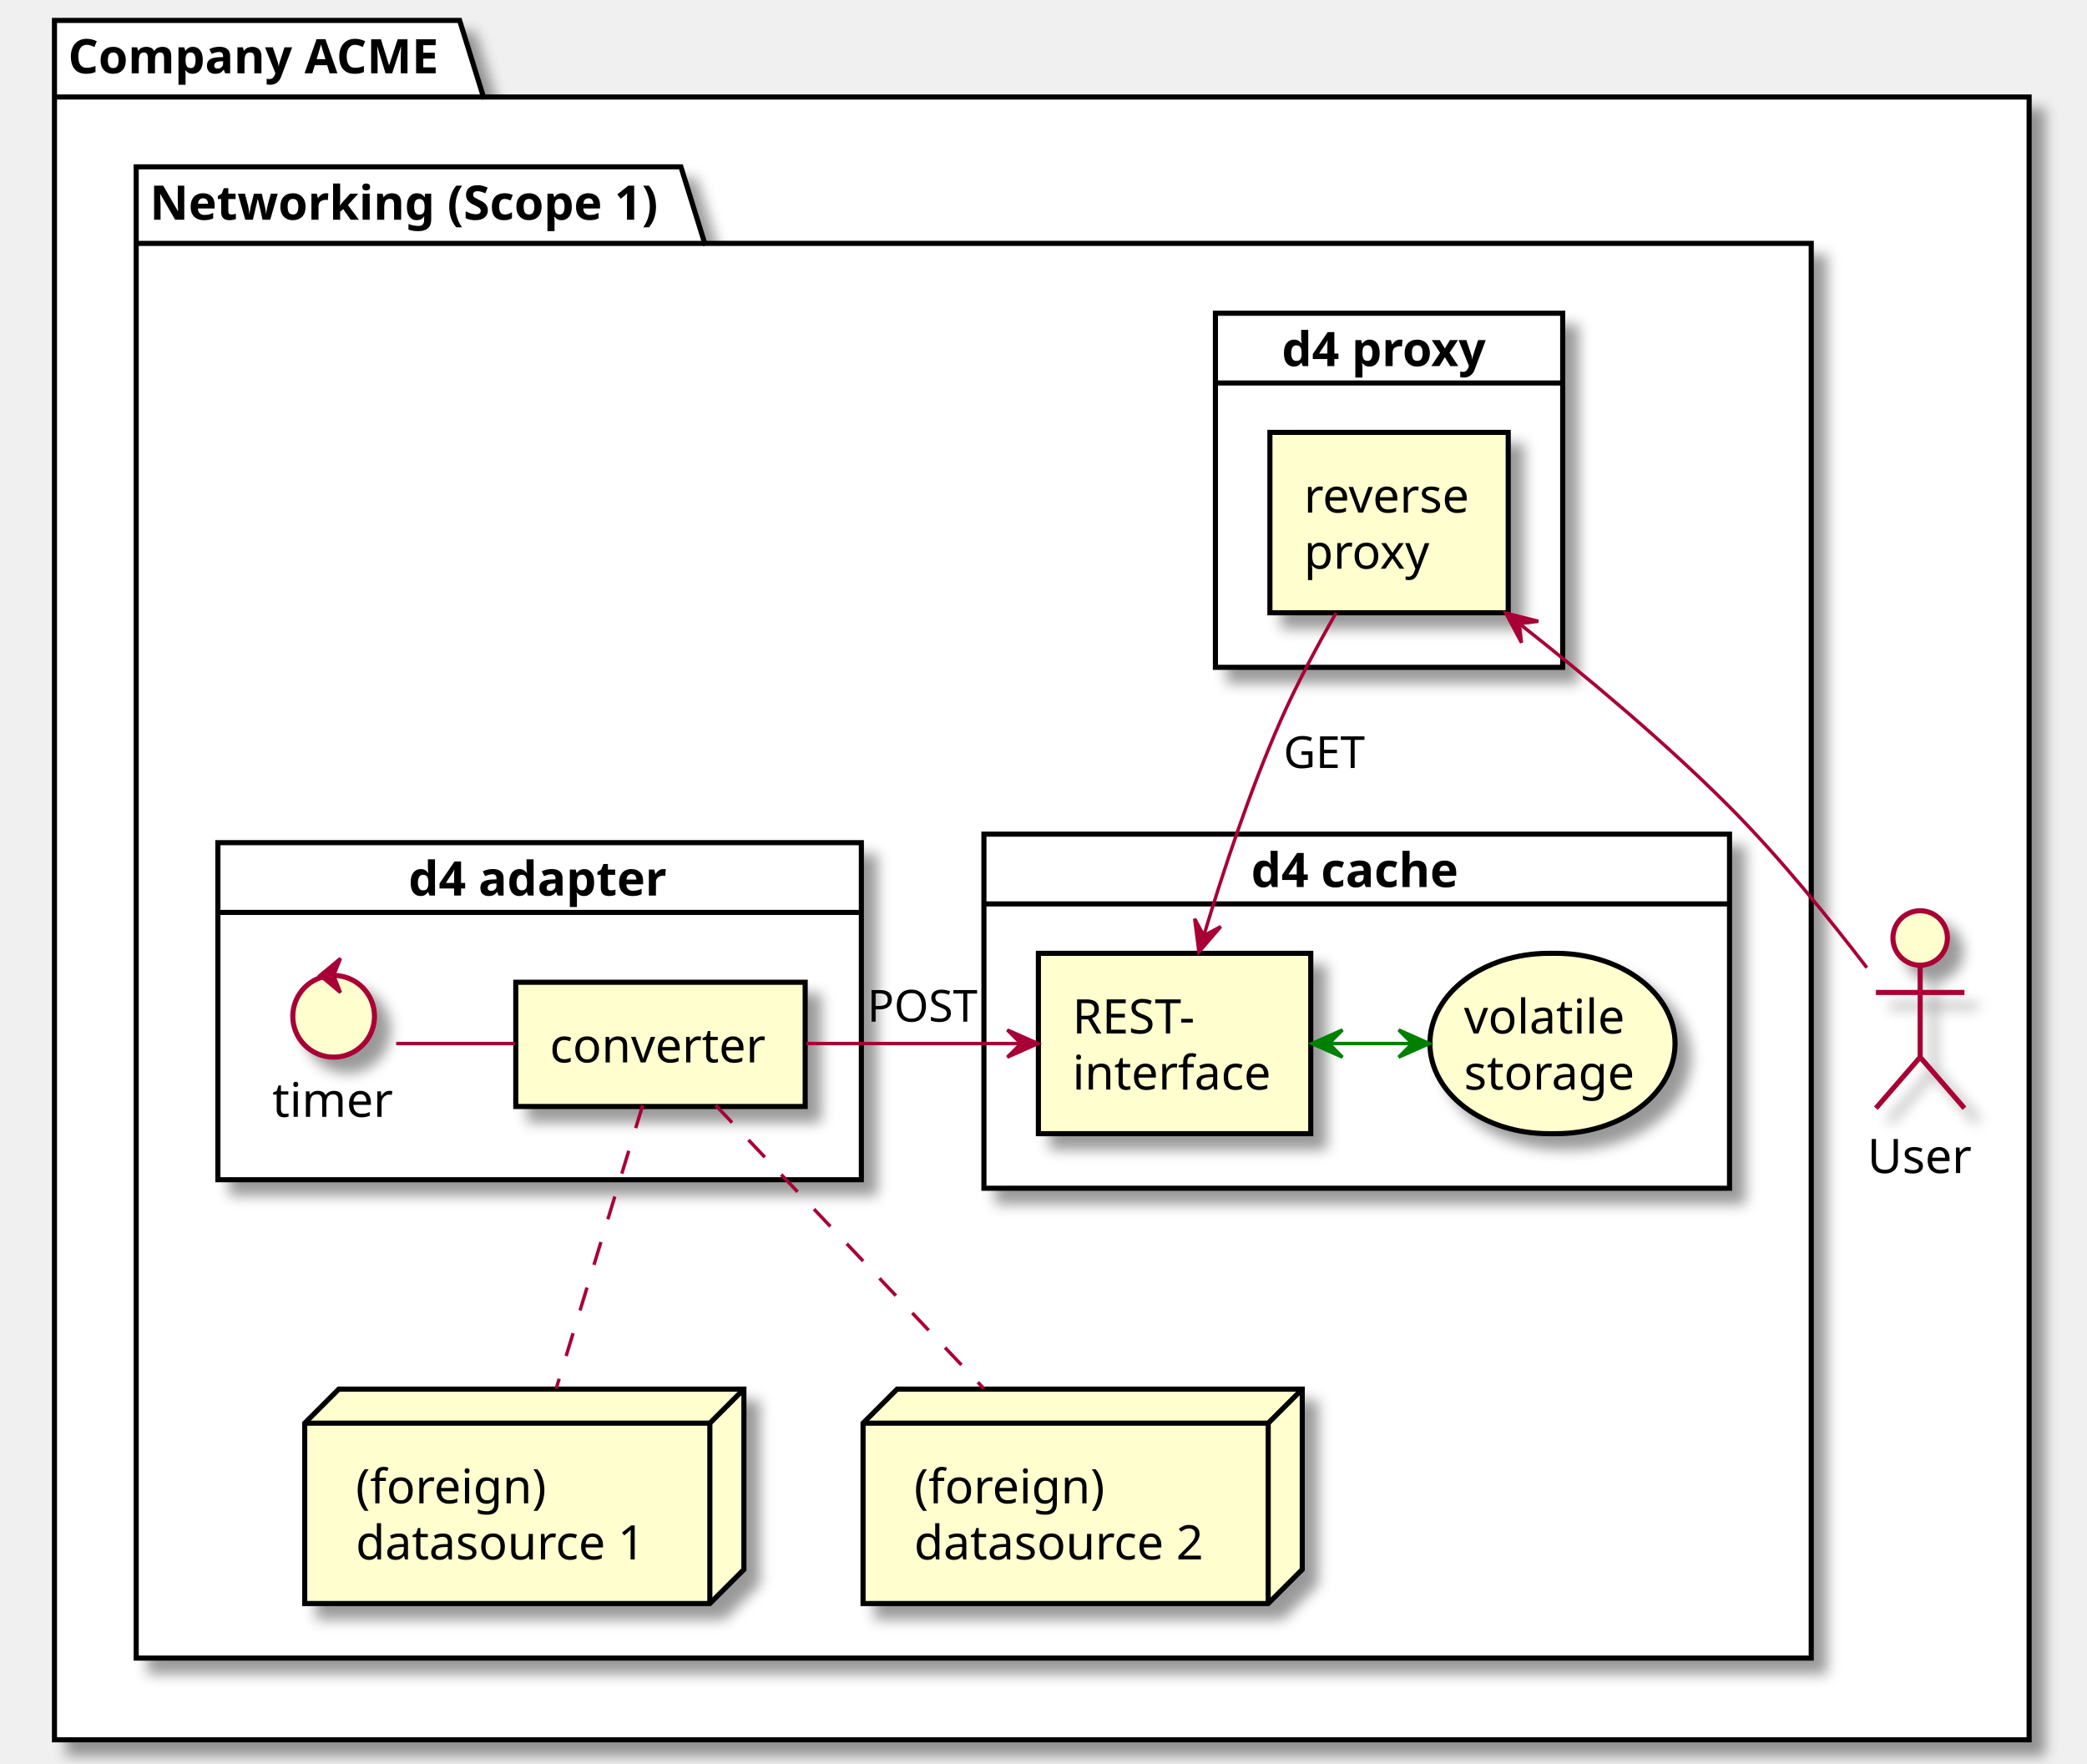
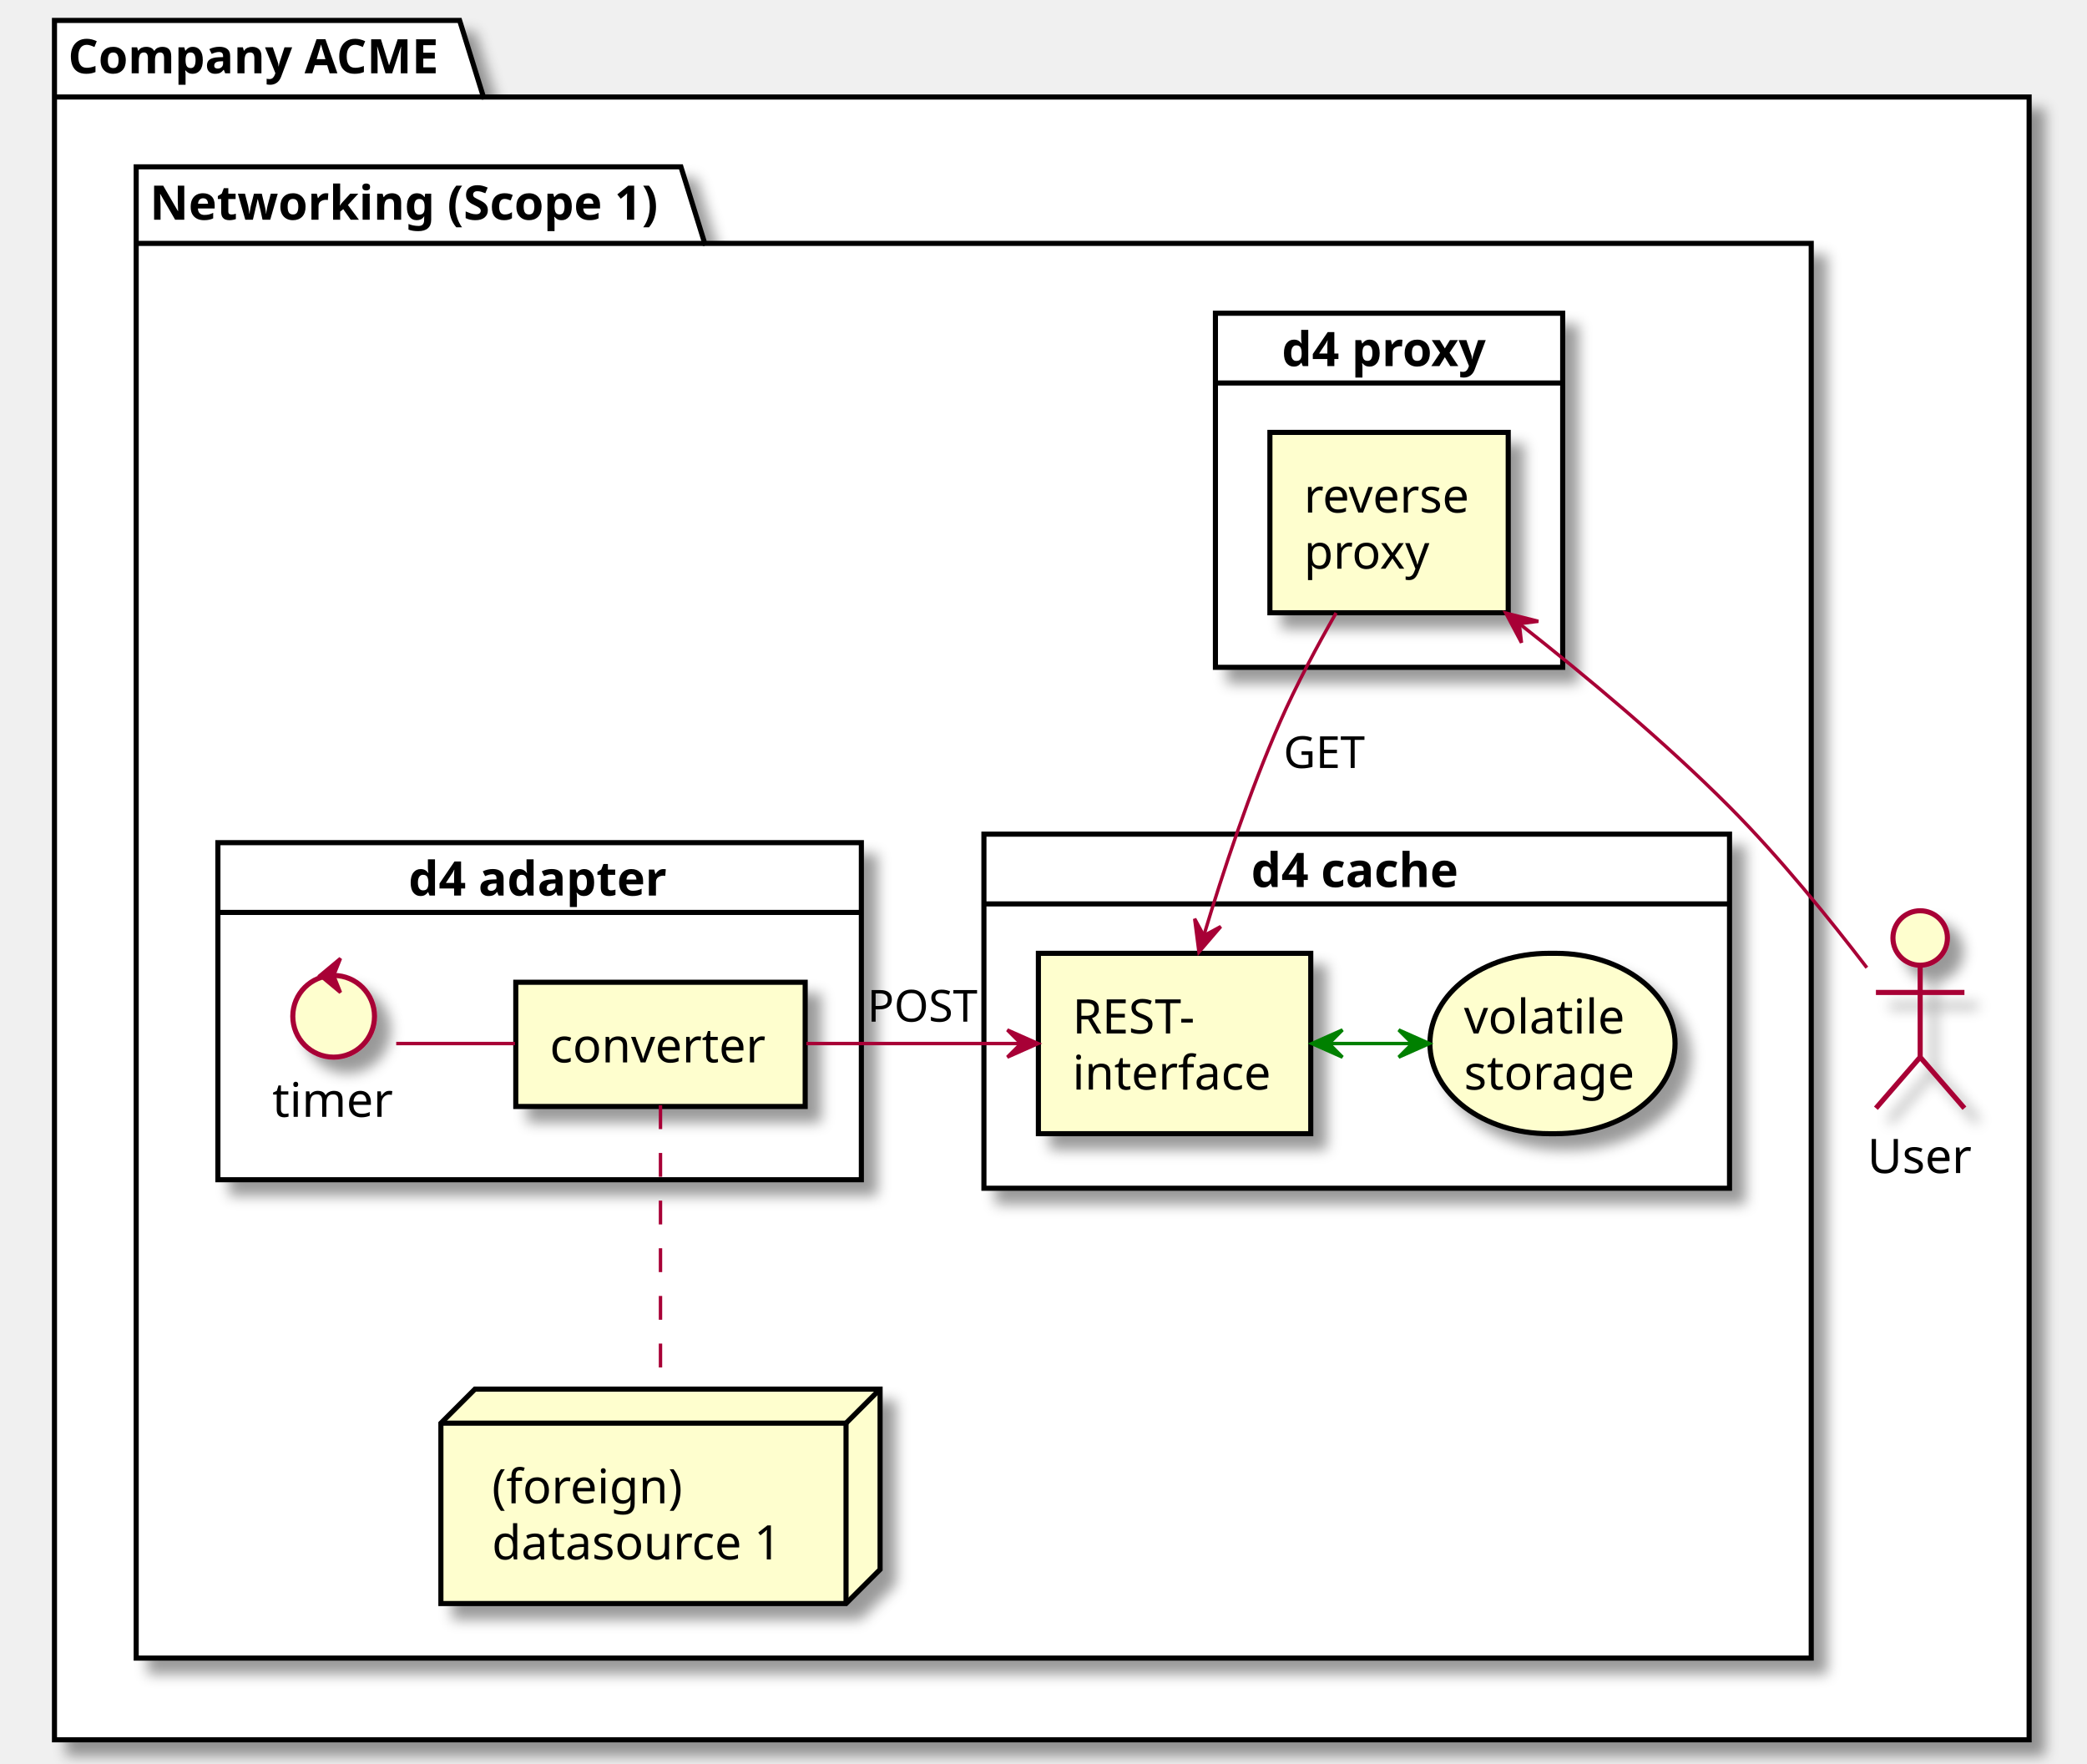
<svg xmlns="http://www.w3.org/2000/svg" contentScriptType="application/ecmascript" contentStyleType="text/css" height="518px" preserveAspectRatio="none" style="width:613px;height:518px;background:#FFFFFF;" version="1.1" viewBox="0 0 613 518" width="613px" zoomAndPan="magnify">
  <defs>
-     <filter height="300%" id="f1k8ewjq1y8826" width="300%" x="-1" y="-1">
+     <filter height="300%" id="fo3owjv26n3cz" width="300%" x="-1" y="-1">
      <feGaussianBlur result="blurOut" stdDeviation="2.0" />
      <feColorMatrix in="blurOut" result="blurOut2" type="matrix" values="0 0 0 0 0 0 0 0 0 0 0 0 0 0 0 0 0 0 .4 0" />
      <feOffset dx="4.0" dy="4.0" in="blurOut2" result="blurOut3" />
      <feBlend in="SourceGraphic" in2="blurOut3" mode="normal" />
    </filter>
  </defs>
  <g>
-     <polygon fill="#FFFFFF" filter="url(#f1k8ewjq1y8826)" points="16,6,135,6,142,28.488,596,28.488,596,511,16,511,16,6" style="stroke:#000000;stroke-width:1.5;" />
+     <polygon fill="#FFFFFF" filter="url(#fo3owjv26n3cz)" points="16,6,135,6,142,28.488,596,28.488,596,511,16,511,16,6" style="stroke:#000000;stroke-width:1.5;" />
    <line style="stroke:#000000;stroke-width:1.5;" x1="16" x2="142" y1="28.488" y2="28.488" />
    <text fill="#000000" font-family="sans-serif" font-size="14" font-weight="bold" lengthAdjust="spacing" textLength="113" x="20" y="21.535">Company ACME</text>
-     <polygon fill="#FFFFFF" filter="url(#f1k8ewjq1y8826)" points="40,49,200,49,207,71.488,532,71.488,532,487,40,487,40,49" style="stroke:#000000;stroke-width:1.5;" />
+     <polygon fill="#FFFFFF" filter="url(#fo3owjv26n3cz)" points="40,49,200,49,207,71.488,532,71.488,532,487,40,487,40,49" style="stroke:#000000;stroke-width:1.5;" />
    <line style="stroke:#000000;stroke-width:1.5;" x1="40" x2="207" y1="71.488" y2="71.488" />
    <text fill="#000000" font-family="sans-serif" font-size="14" font-weight="bold" lengthAdjust="spacing" textLength="154" x="44" y="64.535">Networking (Scope 1)</text>
-     <rect fill="#FFFFFF" filter="url(#f1k8ewjq1y8826)" height="104" style="stroke:#000000;stroke-width:1.5;" width="102" x="357" y="92" />
+     <rect fill="#FFFFFF" filter="url(#fo3owjv26n3cz)" height="104" style="stroke:#000000;stroke-width:1.5;" width="102" x="357" y="92" />
    <line style="stroke:#000000;stroke-width:1.5;" x1="357" x2="459" y1="112.488" y2="112.488" />
    <text fill="#000000" font-family="sans-serif" font-size="14" font-weight="bold" lengthAdjust="spacing" textLength="63" x="376.5" y="107.535">d4 proxy</text>
-     <rect fill="#FFFFFF" filter="url(#f1k8ewjq1y8826)" height="104" style="stroke:#000000;stroke-width:1.5;" width="219" x="289" y="245" />
+     <rect fill="#FFFFFF" filter="url(#fo3owjv26n3cz)" height="104" style="stroke:#000000;stroke-width:1.5;" width="219" x="289" y="245" />
    <line style="stroke:#000000;stroke-width:1.5;" x1="289" x2="508" y1="265.488" y2="265.488" />
    <text fill="#000000" font-family="sans-serif" font-size="14" font-weight="bold" lengthAdjust="spacing" textLength="62" x="367.5" y="260.535">d4 cache</text>
-     <rect fill="#FFFFFF" filter="url(#f1k8ewjq1y8826)" height="99" style="stroke:#000000;stroke-width:1.5;" width="189" x="64" y="247.5" />
+     <rect fill="#FFFFFF" filter="url(#fo3owjv26n3cz)" height="99" style="stroke:#000000;stroke-width:1.5;" width="189" x="64" y="247.5" />
    <line style="stroke:#000000;stroke-width:1.5;" x1="64" x2="253" y1="267.988" y2="267.988" />
    <text fill="#000000" font-family="sans-serif" font-size="14" font-weight="bold" lengthAdjust="spacing" textLength="77" x="120" y="263.035">d4 adapter</text>
-     <ellipse cx="564" cy="275.5" fill="#FEFECE" filter="url(#f1k8ewjq1y8826)" rx="8" ry="8" style="stroke:#A80036;stroke-width:1.5;" />
-     <path d="M564,283.5 L564,310.5 M551,291.5 L577,291.5 M564,310.5 L551,325.5 M564,310.5 L577,325.5 " fill="none" filter="url(#f1k8ewjq1y8826)" style="stroke:#A80036;stroke-width:1.5;" />
+     <ellipse cx="564" cy="275.5" fill="#FEFECE" filter="url(#fo3owjv26n3cz)" rx="8" ry="8" style="stroke:#A80036;stroke-width:1.5;" />
+     <path d="M564,283.5 L564,310.5 M551,291.5 L577,291.5 M564,310.5 L551,325.5 M564,310.5 L577,325.5 " fill="none" filter="url(#fo3owjv26n3cz)" style="stroke:#A80036;stroke-width:1.5;" />
    <text fill="#000000" font-family="sans-serif" font-size="14" lengthAdjust="spacing" textLength="31" x="548.5" y="344.535">User</text>
-     <polygon fill="#FEFECE" filter="url(#f1k8ewjq1y8826)" points="89.5,418,99.5,408,218.5,408,218.5,460.977,208.5,470.977,89.5,470.977,89.5,418" style="stroke:#000000;stroke-width:1.5;" />
-     <line style="stroke:#000000;stroke-width:1.5;" x1="208.5" x2="218.5" y1="418" y2="408" />
-     <line style="stroke:#000000;stroke-width:1.5;" x1="89.5" x2="208.5" y1="418" y2="418" />
-     <line style="stroke:#000000;stroke-width:1.5;" x1="208.5" x2="208.5" y1="418" y2="470.977" />
-     <text fill="#000000" font-family="sans-serif" font-size="14" lengthAdjust="spacing" textLength="60" x="104.5" y="441.535">(foreign)</text>
-     <text fill="#000000" font-family="sans-serif" font-size="14" lengthAdjust="spacing" textLength="89" x="104.5" y="458.023">datasource 1</text>
-     <polygon fill="#FEFECE" filter="url(#f1k8ewjq1y8826)" points="253.5,418,263.5,408,382.5,408,382.5,460.977,372.5,470.977,253.5,470.977,253.5,418" style="stroke:#000000;stroke-width:1.5;" />
-     <line style="stroke:#000000;stroke-width:1.5;" x1="372.5" x2="382.5" y1="418" y2="408" />
-     <line style="stroke:#000000;stroke-width:1.5;" x1="253.5" x2="372.5" y1="418" y2="418" />
-     <line style="stroke:#000000;stroke-width:1.5;" x1="372.5" x2="372.5" y1="418" y2="470.977" />
-     <text fill="#000000" font-family="sans-serif" font-size="14" lengthAdjust="spacing" textLength="60" x="268.5" y="441.535">(foreign)</text>
-     <text fill="#000000" font-family="sans-serif" font-size="14" lengthAdjust="spacing" textLength="89" x="268.5" y="458.023">datasource 2</text>
-     <rect fill="#FEFECE" filter="url(#f1k8ewjq1y8826)" height="52.977" style="stroke:#000000;stroke-width:1.5;" width="70" x="373" y="127" />
+     <polygon fill="#FEFECE" filter="url(#fo3owjv26n3cz)" points="129.5,418,139.5,408,258.5,408,258.5,460.977,248.5,470.977,129.5,470.977,129.5,418" style="stroke:#000000;stroke-width:1.5;" />
+     <line style="stroke:#000000;stroke-width:1.5;" x1="248.5" x2="258.5" y1="418" y2="408" />
+     <line style="stroke:#000000;stroke-width:1.5;" x1="129.5" x2="248.5" y1="418" y2="418" />
+     <line style="stroke:#000000;stroke-width:1.5;" x1="248.5" x2="248.5" y1="418" y2="470.977" />
+     <text fill="#000000" font-family="sans-serif" font-size="14" lengthAdjust="spacing" textLength="60" x="144.5" y="441.535">(foreign)</text>
+     <text fill="#000000" font-family="sans-serif" font-size="14" lengthAdjust="spacing" textLength="89" x="144.5" y="458.023">datasource 1</text>
+     <rect fill="#FEFECE" filter="url(#fo3owjv26n3cz)" height="52.977" style="stroke:#000000;stroke-width:1.5;" width="70" x="373" y="127" />
    <text fill="#000000" font-family="sans-serif" font-size="14" lengthAdjust="spacing" textLength="50" x="383" y="150.535">reverse</text>
    <text fill="#000000" font-family="sans-serif" font-size="14" lengthAdjust="spacing" textLength="40" x="383" y="167.023">proxy</text>
-     <rect fill="#FEFECE" filter="url(#f1k8ewjq1y8826)" height="52.977" style="stroke:#000000;stroke-width:1.5;" width="80" x="305" y="280" />
+     <rect fill="#FEFECE" filter="url(#fo3owjv26n3cz)" height="52.977" style="stroke:#000000;stroke-width:1.5;" width="80" x="305" y="280" />
    <text fill="#000000" font-family="sans-serif" font-size="14" lengthAdjust="spacing" textLength="42" x="315" y="303.535">REST-</text>
    <text fill="#000000" font-family="sans-serif" font-size="14" lengthAdjust="spacing" textLength="60" x="315" y="320.023">interface</text>
-     <rect fill="#FEFECE" filter="url(#f1k8ewjq1y8826)" height="52.977" rx="35" ry="35" style="stroke:#000000;stroke-width:1.5;" width="72" x="420" y="280" />
+     <rect fill="#FEFECE" filter="url(#fo3owjv26n3cz)" height="52.977" rx="35" ry="35" style="stroke:#000000;stroke-width:1.5;" width="72" x="420" y="280" />
    <text fill="#000000" font-family="sans-serif" font-size="14" lengthAdjust="spacing" textLength="49" x="430" y="303.535">volatile</text>
    <text fill="#000000" font-family="sans-serif" font-size="14" lengthAdjust="spacing" textLength="52" x="430" y="320.023">storage</text>
-     <ellipse cx="98" cy="298.5" fill="#FEFECE" filter="url(#f1k8ewjq1y8826)" rx="12" ry="12" style="stroke:#A80036;stroke-width:1.5;" />
+     <ellipse cx="98" cy="298.5" fill="#FEFECE" filter="url(#fo3owjv26n3cz)" rx="12" ry="12" style="stroke:#A80036;stroke-width:1.5;" />
    <polygon fill="#A80036" points="94,286.5,100,281.5,98,286.5,100,291.5,94,286.5" style="stroke:#A80036;stroke-width:1.0;" />
    <text fill="#000000" font-family="sans-serif" font-size="14" lengthAdjust="spacing" textLength="36" x="80" y="328.035">timer</text>
-     <rect fill="#FEFECE" filter="url(#f1k8ewjq1y8826)" height="36.488" style="stroke:#000000;stroke-width:1.5;" width="85" x="151.5" y="288.5" />
+     <rect fill="#FEFECE" filter="url(#fo3owjv26n3cz)" height="36.488" style="stroke:#000000;stroke-width:1.5;" width="85" x="151.5" y="288.5" />
    <text fill="#000000" font-family="sans-serif" font-size="14" lengthAdjust="spacing" textLength="65" x="161.5" y="312.035">converter</text>
    <path d="M390.45,306.5 C398.56,306.5 406.67,306.5 414.78,306.5 " fill="none" id="ca_scp1_d4_cache_rest-ca_scp1_d4_cache_store" style="stroke:#008000;stroke-width:1.0;" />
    <polygon fill="#008000" points="419.83,306.5,410.83,302.5,414.83,306.5,410.83,310.5,419.83,306.5" style="stroke:#008000;stroke-width:1.0;" />
    <polygon fill="#008000" points="385.32,306.5,394.32,310.5,390.32,306.5,394.32,302.5,385.32,306.5" style="stroke:#008000;stroke-width:1.0;" />
    <path d="M116.38,306.5 C128,306.5 139.62,306.5 151.25,306.5 " fill="none" id="ca_scp1_d4_adpt_timer-ca_scp1_d4_adpt_conv" style="stroke:#A80036;stroke-width:1.0;" />
-     <path d="M188.77,324.63 C182.33,345.71 171.28,381.9 163.37,407.83 " fill="none" id="ca_scp1_d4_adpt_conv-ca_scp1_ds1" style="stroke:#A80036;stroke-width:1.0;stroke-dasharray:7.0,7.0;" />
-     <path d="M210.21,324.63 C230.17,345.71 264.43,381.9 288.97,407.83 " fill="none" id="ca_scp1_d4_adpt_conv-ca_scp1_ds2" style="stroke:#A80036;stroke-width:1.0;stroke-dasharray:7.0,7.0;" />
+     <path d="M194,324.63 C194,345.71 194,381.9 194,407.83 " fill="none" id="ca_scp1_d4_adpt_conv-ca_scp1_ds1" style="stroke:#A80036;stroke-width:1.0;stroke-dasharray:7.0,7.0;" />
    <path d="M236.87,306.5 C256.48,306.5 279.72,306.5 299.63,306.5 " fill="none" id="ca_scp1_d4_adpt_conv-to-ca_scp1_d4_cache_rest" style="stroke:#A80036;stroke-width:1.0;" />
    <polygon fill="#A80036" points="304.88,306.5,295.88,302.5,299.88,306.5,295.88,310.5,304.88,306.5" style="stroke:#A80036;stroke-width:1.0;" />
    <text fill="#000000" font-family="sans-serif" font-size="13" lengthAdjust="spacing" textLength="32" x="254.75" y="300.068">POST</text>
    <path d="M392.44,180.02 C386.84,189.81 380.73,201.23 376,212 C367.07,232.32 359.23,256.07 353.66,274.55 " fill="none" id="ca_scp1_d4_prxy_conv-to-ca_scp1_d4_cache_rest" style="stroke:#A80036;stroke-width:1.0;" />
    <polygon fill="#A80036" points="352.16,279.62,358.567,272.14,353.59,274.829,350.901,269.852,352.16,279.62" style="stroke:#A80036;stroke-width:1.0;" />
    <text fill="#000000" font-family="sans-serif" font-size="13" lengthAdjust="spacing" textLength="24" x="377" y="225.568">GET</text>
    <path d="M446.58,183.43 C465.81,198.56 488.96,217.87 508,237 C522.74,251.8 537.62,270.21 548.34,284.22 " fill="none" id="ca_scp1_d4_prxy_conv-backto-ca_scp1_d4_actor_rproxy" style="stroke:#A80036;stroke-width:1.0;" />
    <polygon fill="#A80036" points="442.29,180.07,446.897,188.775,446.222,183.159,451.839,182.484,442.29,180.07" style="stroke:#A80036;stroke-width:1.0;" />
  </g>
</svg>
